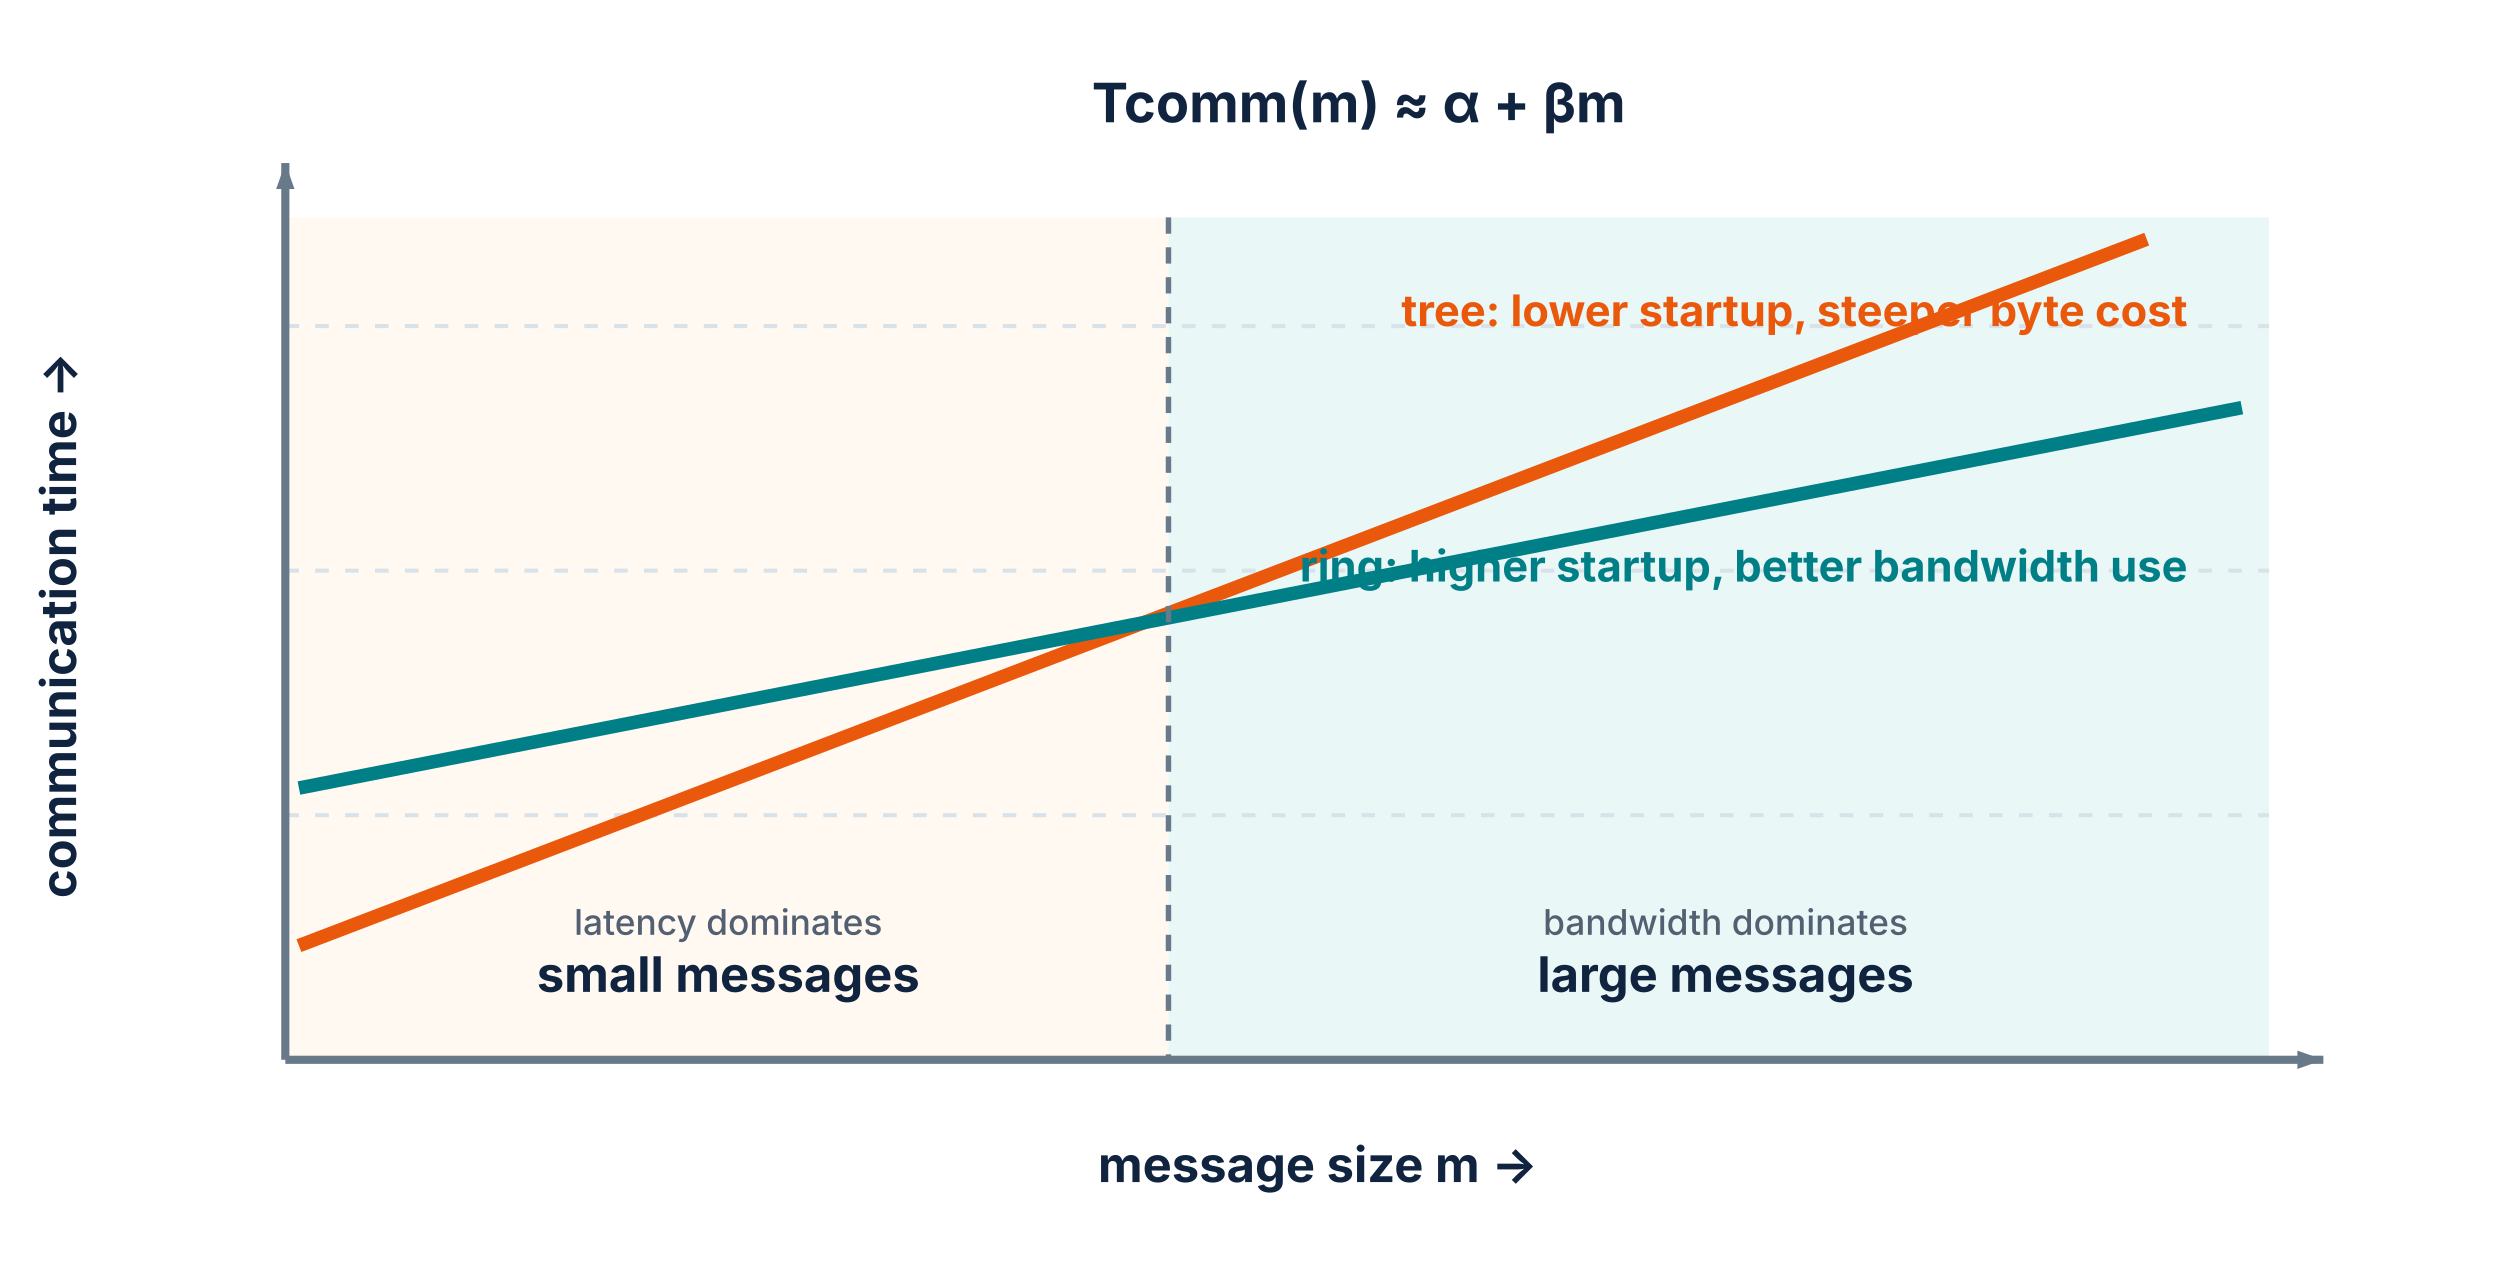
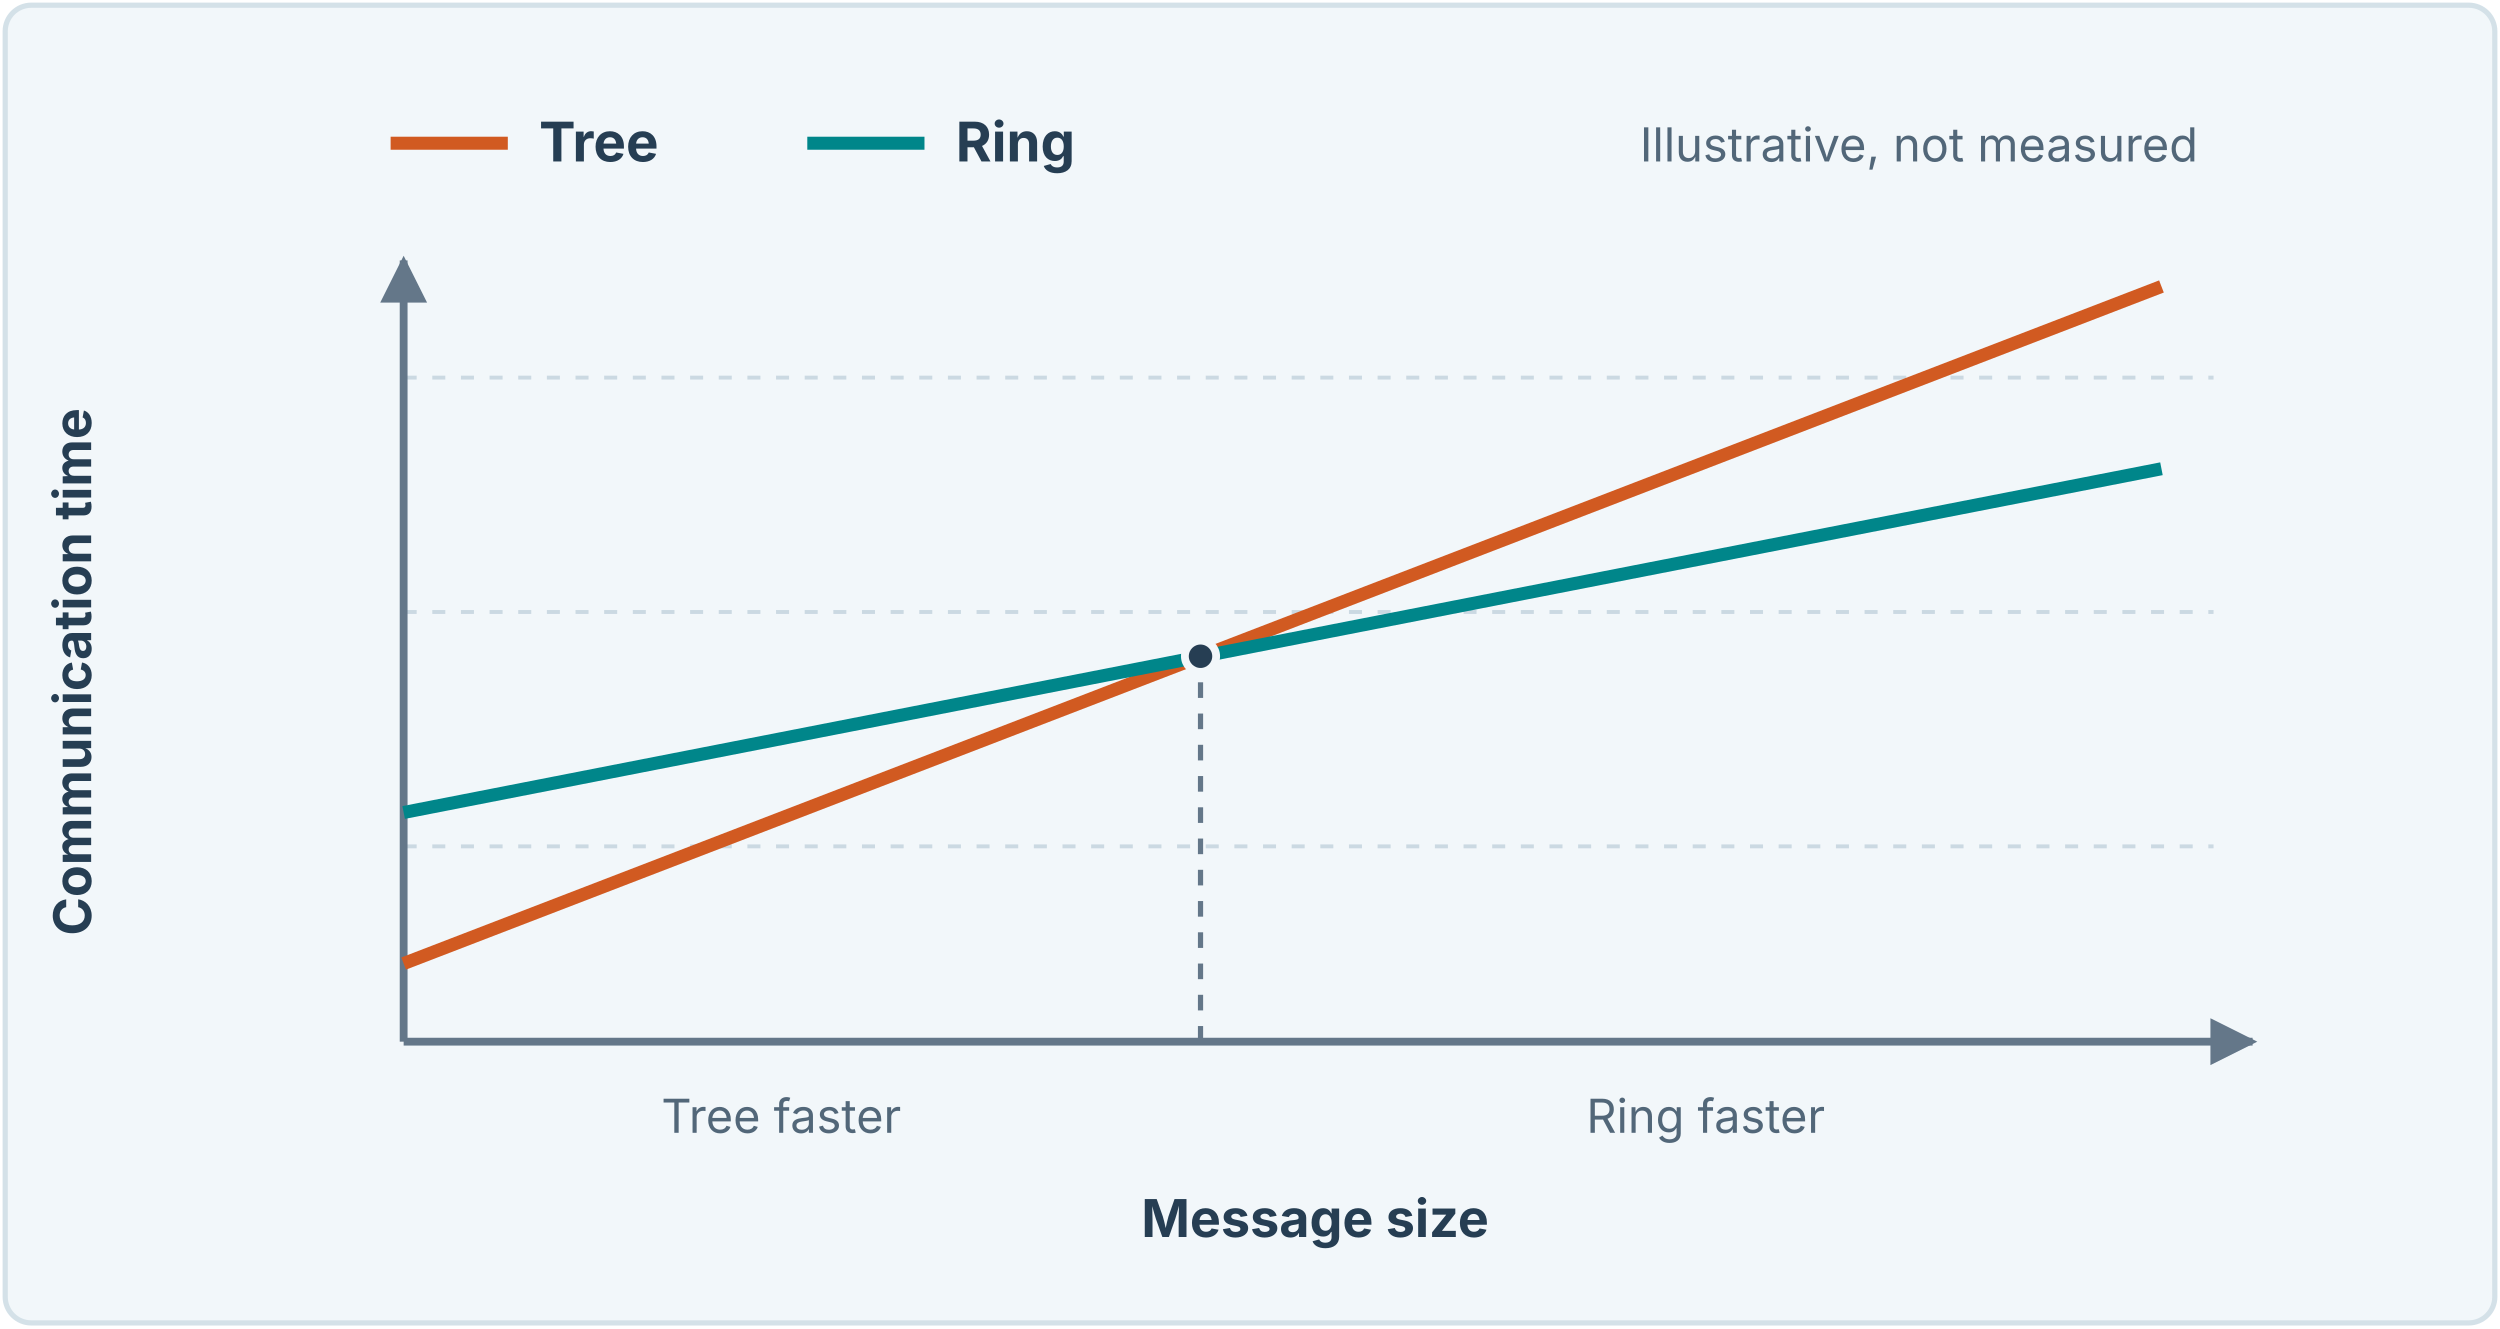
- <svg xmlns="http://www.w3.org/2000/svg" viewBox="0 0 920 470" role="img" aria-labelledby="title desc">
+ <svg xmlns="http://www.w3.org/2000/svg" viewBox="0 0 960 510" role="img" aria-labelledby="title desc">
  <defs>
-     <marker id="arrow" viewBox="0 0 10 8" refX="8.5" refY="4" markerWidth="3.8" markerHeight="3.0" orient="auto">
-       <path d="M0 1L8.5 4L0 7z" fill="#68798a" />
+     <marker id="arrow" viewBox="0 0 10 10" refX="9" refY="5" markerWidth="6" markerHeight="6" orient="auto">
+       <path d="M 0 0 L 10 5 L 0 10 Z" fill="#647789" />
    </marker>
    <style>
-       text{font-family:Inter,ui-sans-serif,system-ui,-apple-system,BlinkMacSystemFont,"Segoe UI",sans-serif}.axis{stroke:#68798a;stroke-width:3;marker-end:url(#arrow)}.grid{stroke:#d8e2e8;stroke-width:1.5;stroke-dasharray:5 6}.tree{stroke:#ea580c;stroke-width:5;fill:none}.ring{stroke:#007f86;stroke-width:5;fill:none}.split{stroke:#68798a;stroke-width:2;stroke-dasharray:6 5}.shade-small{fill:#fff7ed;opacity:.75}.shade-large{fill:#e2f4f4;opacity:.75}.label{fill:#10233f;font-size:18px;font-weight:750}.sub{fill:#526071;font-size:13px;font-weight:500}.orange{fill:#ea580c;font-size:16px;font-weight:750}.teal{fill:#007f86;font-size:16px;font-weight:750}.formula{fill:#10233f;font-size:20px;font-weight:750}
-       @media(prefers-color-scheme:dark){.grid{stroke:#2c4052}.shade-small{fill:#382015}.shade-large{fill:#173b40}.label,.formula{fill:#f3f7fa}.sub{fill:#9fb2c4}.tree{stroke:#fb923c}.ring{stroke:#54d2d8}.orange{fill:#fb923c}.teal{fill:#54d2d8}}
+       text {font-family:Inter,ui-sans-serif,system-ui,-apple-system,BlinkMacSystemFont,"Segoe UI",sans-serif}
+       .bg {fill:#f2f7fa;stroke:#d4e1e8;stroke-width:2}.axis {stroke:#647789;stroke-width:3;marker-end:url(#arrow)}
+       .grid {stroke:#cbd9e2;stroke-width:1.5;stroke-dasharray:5 6}.cross {stroke:#647789;stroke-width:2;stroke-dasharray:6 6}
+       .tree {stroke:#d15a21;stroke-width:5;fill:none}.ring {stroke:#00868a;stroke-width:5;fill:none}
+       .label {fill:#263e53;font-size:20px;font-weight:650}.legend {fill:#263e53;font-size:21px;font-weight:700}
+       .small {fill:#526779;font-size:18px}.dot {fill:#263e53;stroke:#f2f7fa;stroke-width:3}
+       @media(prefers-color-scheme:dark){.bg{fill:#192737;stroke:#354b5e}.grid{stroke:#3b5061}.label,.legend{fill:#eef6fb}.small{fill:#c5d5df}.tree{stroke:#ff9c61}.ring{stroke:#69d5d6}.axis,.cross{stroke:#a3b5c5}.dot{fill:#eef6fb;stroke:#192737}}
    </style>
  </defs>
-   <path class="shade-small" d="M105 390V80H430V390Z" />
-   <path class="shade-large" d="M430 390V80H835V390Z" />
-   <line class="grid" x1="105" y1="300" x2="835" y2="300" />
-   <line class="grid" x1="105" y1="210" x2="835" y2="210" />
-   <line class="grid" x1="105" y1="120" x2="835" y2="120" />
-   <line class="axis" x1="105" y1="390" x2="855" y2="390" />
-   <line class="axis" x1="105" y1="390" x2="105" y2="60" />
-   <path class="tree" d="M110 348L790 88" />
-   <path class="ring" d="M110 290L825 150" />
-   <line class="split" x1="430" y1="80" x2="430" y2="390" />
-   <text class="orange" x="805" y="120" text-anchor="end">tree: lower startup, steeper byte cost</text>
-   <text class="teal" x="805" y="214" text-anchor="end">ring: higher startup, better bandwidth use</text>
-   <text class="label" x="268" y="365" text-anchor="middle">small messages</text>
-   <text class="label" x="635" y="365" text-anchor="middle">large messages</text>
-   <text class="sub" x="268" y="344" text-anchor="middle">latency dominates</text>
-   <text class="sub" x="635" y="344" text-anchor="middle">bandwidth dominates</text>
-   <text class="label" x="485" y="435" text-anchor="middle">message size m →</text>
-   <text class="label" x="28" y="230" text-anchor="middle" transform="rotate(-90 28 230)">communication time →</text>
-   <text class="formula" x="500" y="45" text-anchor="middle">Tcomm(m) ≈ α + βm</text>
+   <rect class="bg" x="2" y="2" width="956" height="506" rx="10" />
+   <line class="tree" x1="150" y1="55" x2="195" y2="55" />
+   <text class="legend" x="207" y="62">Tree</text>
+   <line class="ring" x1="310" y1="55" x2="355" y2="55" />
+   <text class="legend" x="367" y="62">Ring</text>
+   <text class="small" x="844" y="62" text-anchor="end">Illustrative, not measured</text>
+   <line class="grid" x1="155" y1="145" x2="850" y2="145" />
+   <line class="grid" x1="155" y1="235" x2="850" y2="235" />
+   <line class="grid" x1="155" y1="325" x2="850" y2="325" />
+   <line class="axis" x1="155" y1="400" x2="865" y2="400" />
+   <line class="axis" x1="155" y1="400" x2="155" y2="100" />
+   <path class="tree" d="M155 370 L830 110" />
+   <path class="ring" d="M155 312 L830 180" />
+   <line class="cross" x1="461" y1="400" x2="461" y2="252" />
+   <circle class="dot" cx="461" cy="252" r="6" />
+   <text class="small" x="300" y="435" text-anchor="middle">Tree faster</text>
+   <text class="small" x="655" y="435" text-anchor="middle">Ring faster</text>
+   <text class="label" x="505" y="475" text-anchor="middle">Message size</text>
+   <text class="label" x="35" y="258" text-anchor="middle" transform="rotate(-90 35 258)">Communication time</text>
</svg>
